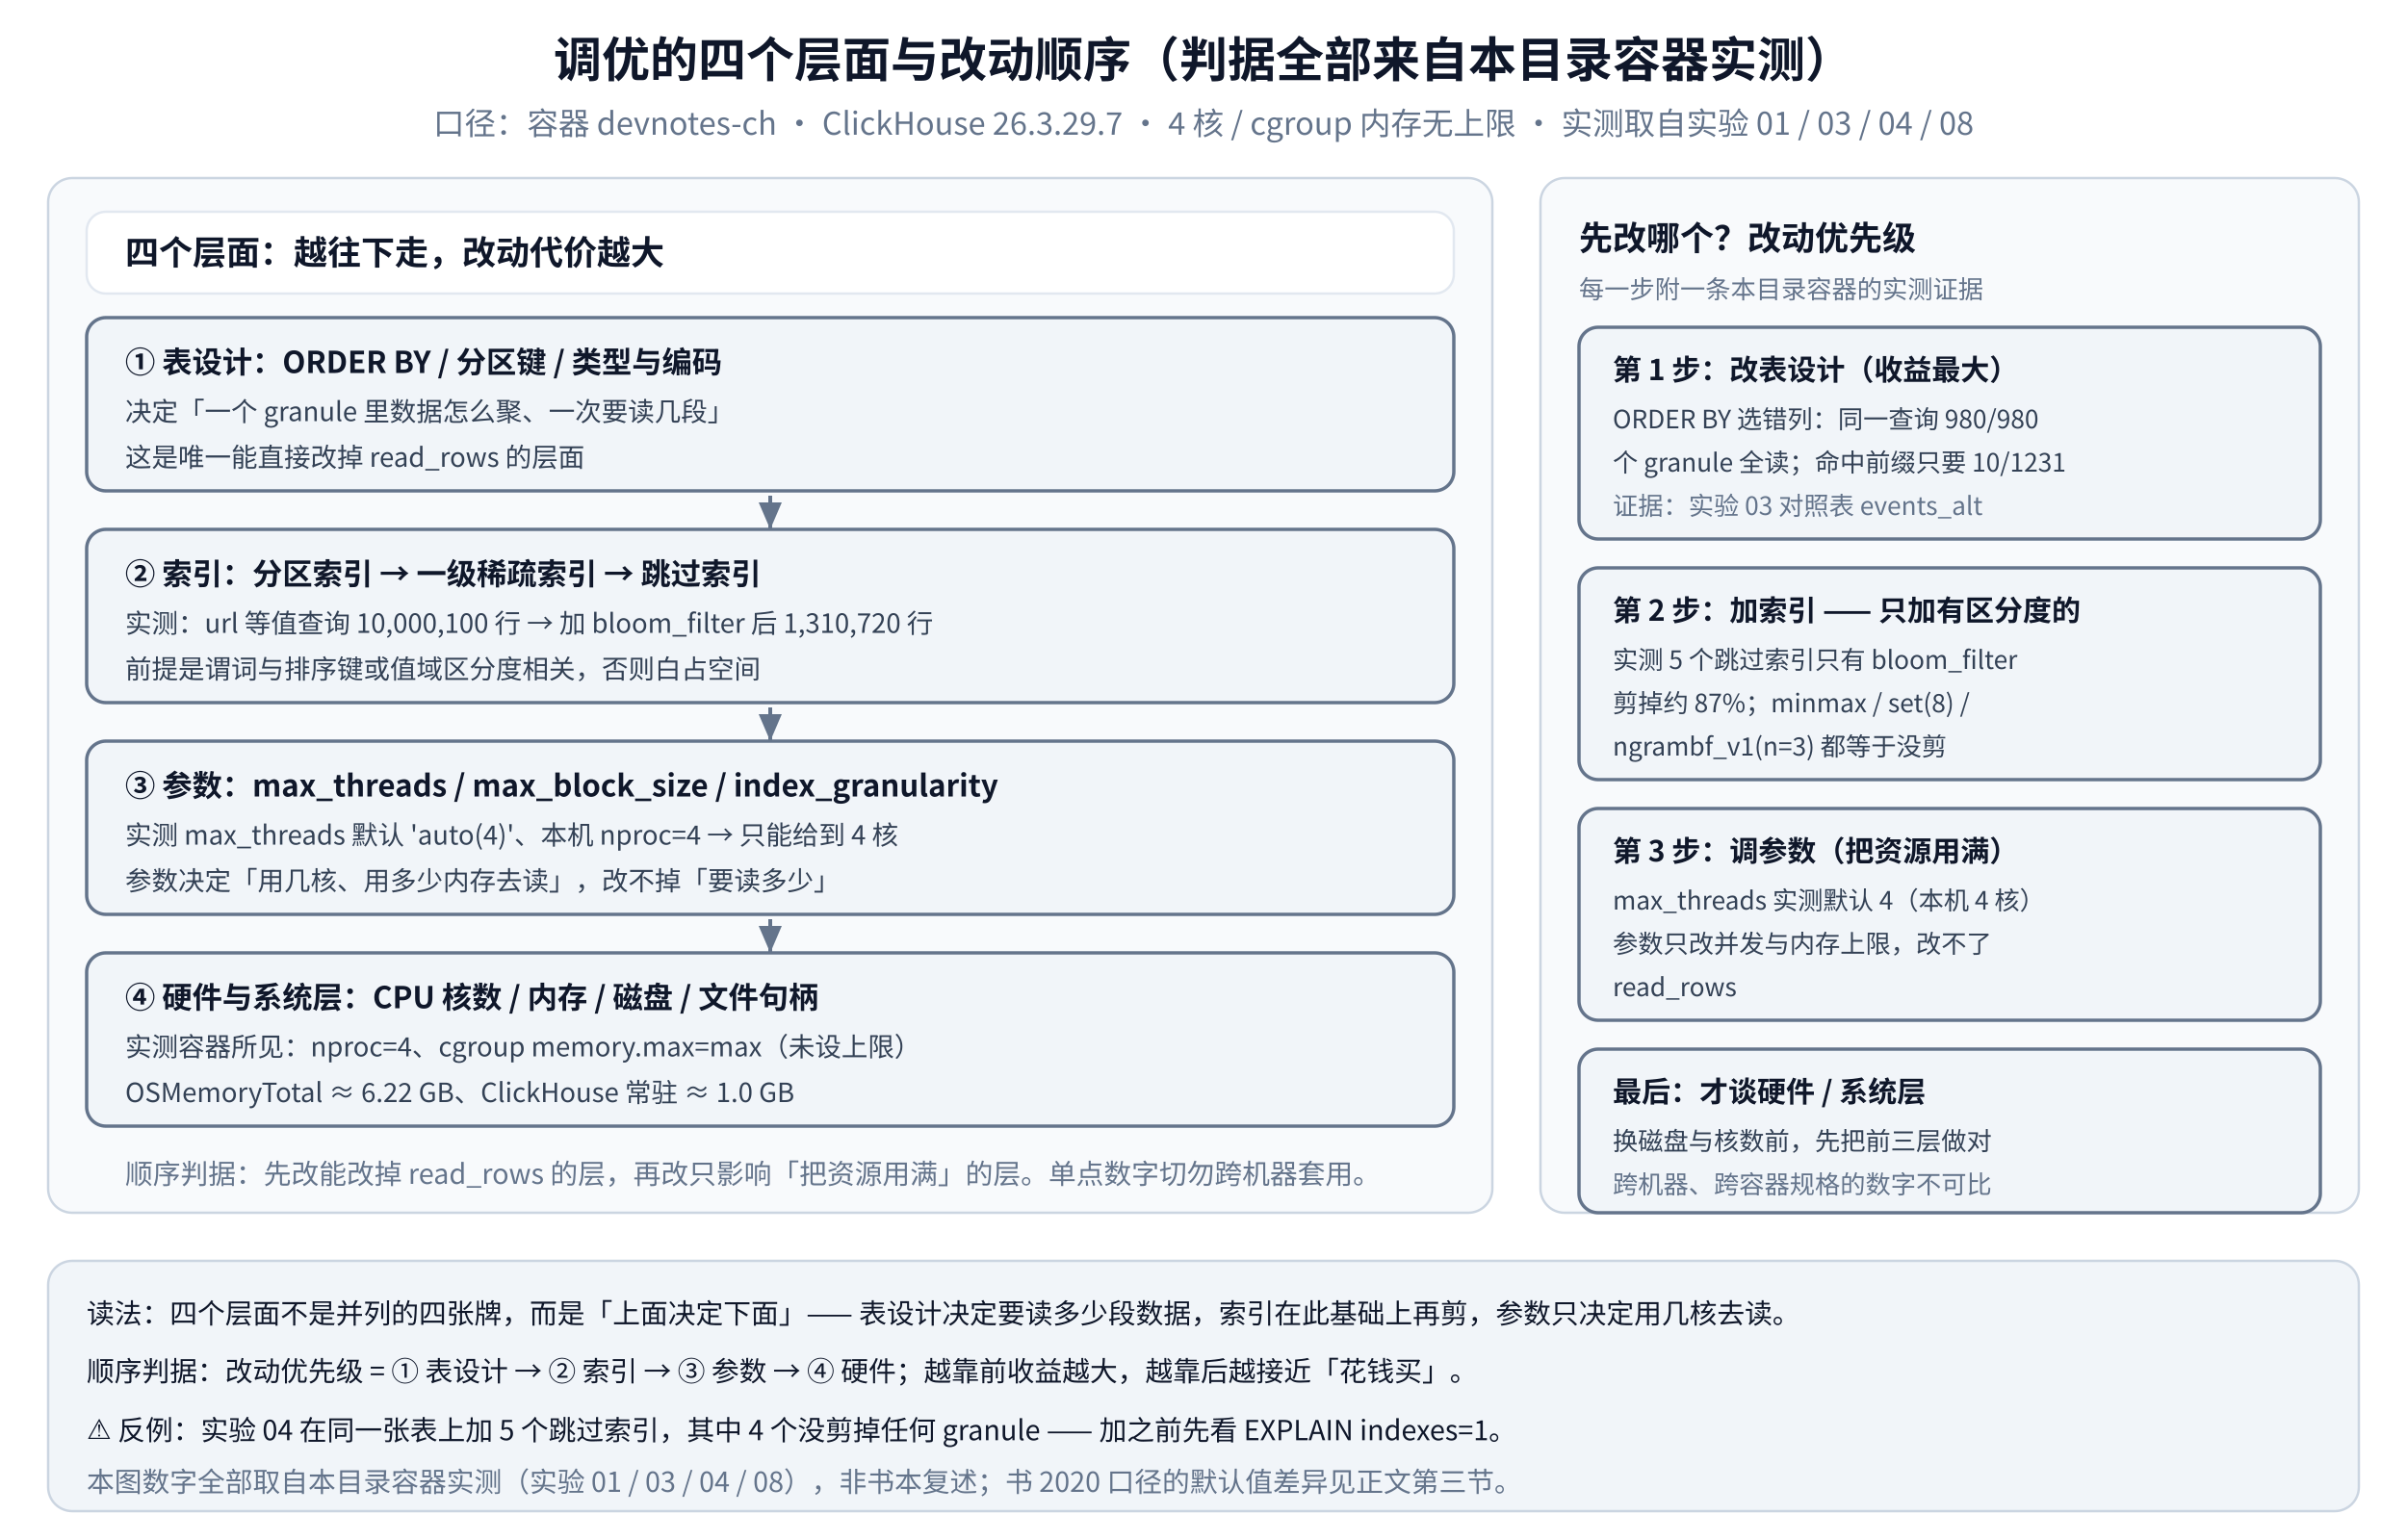
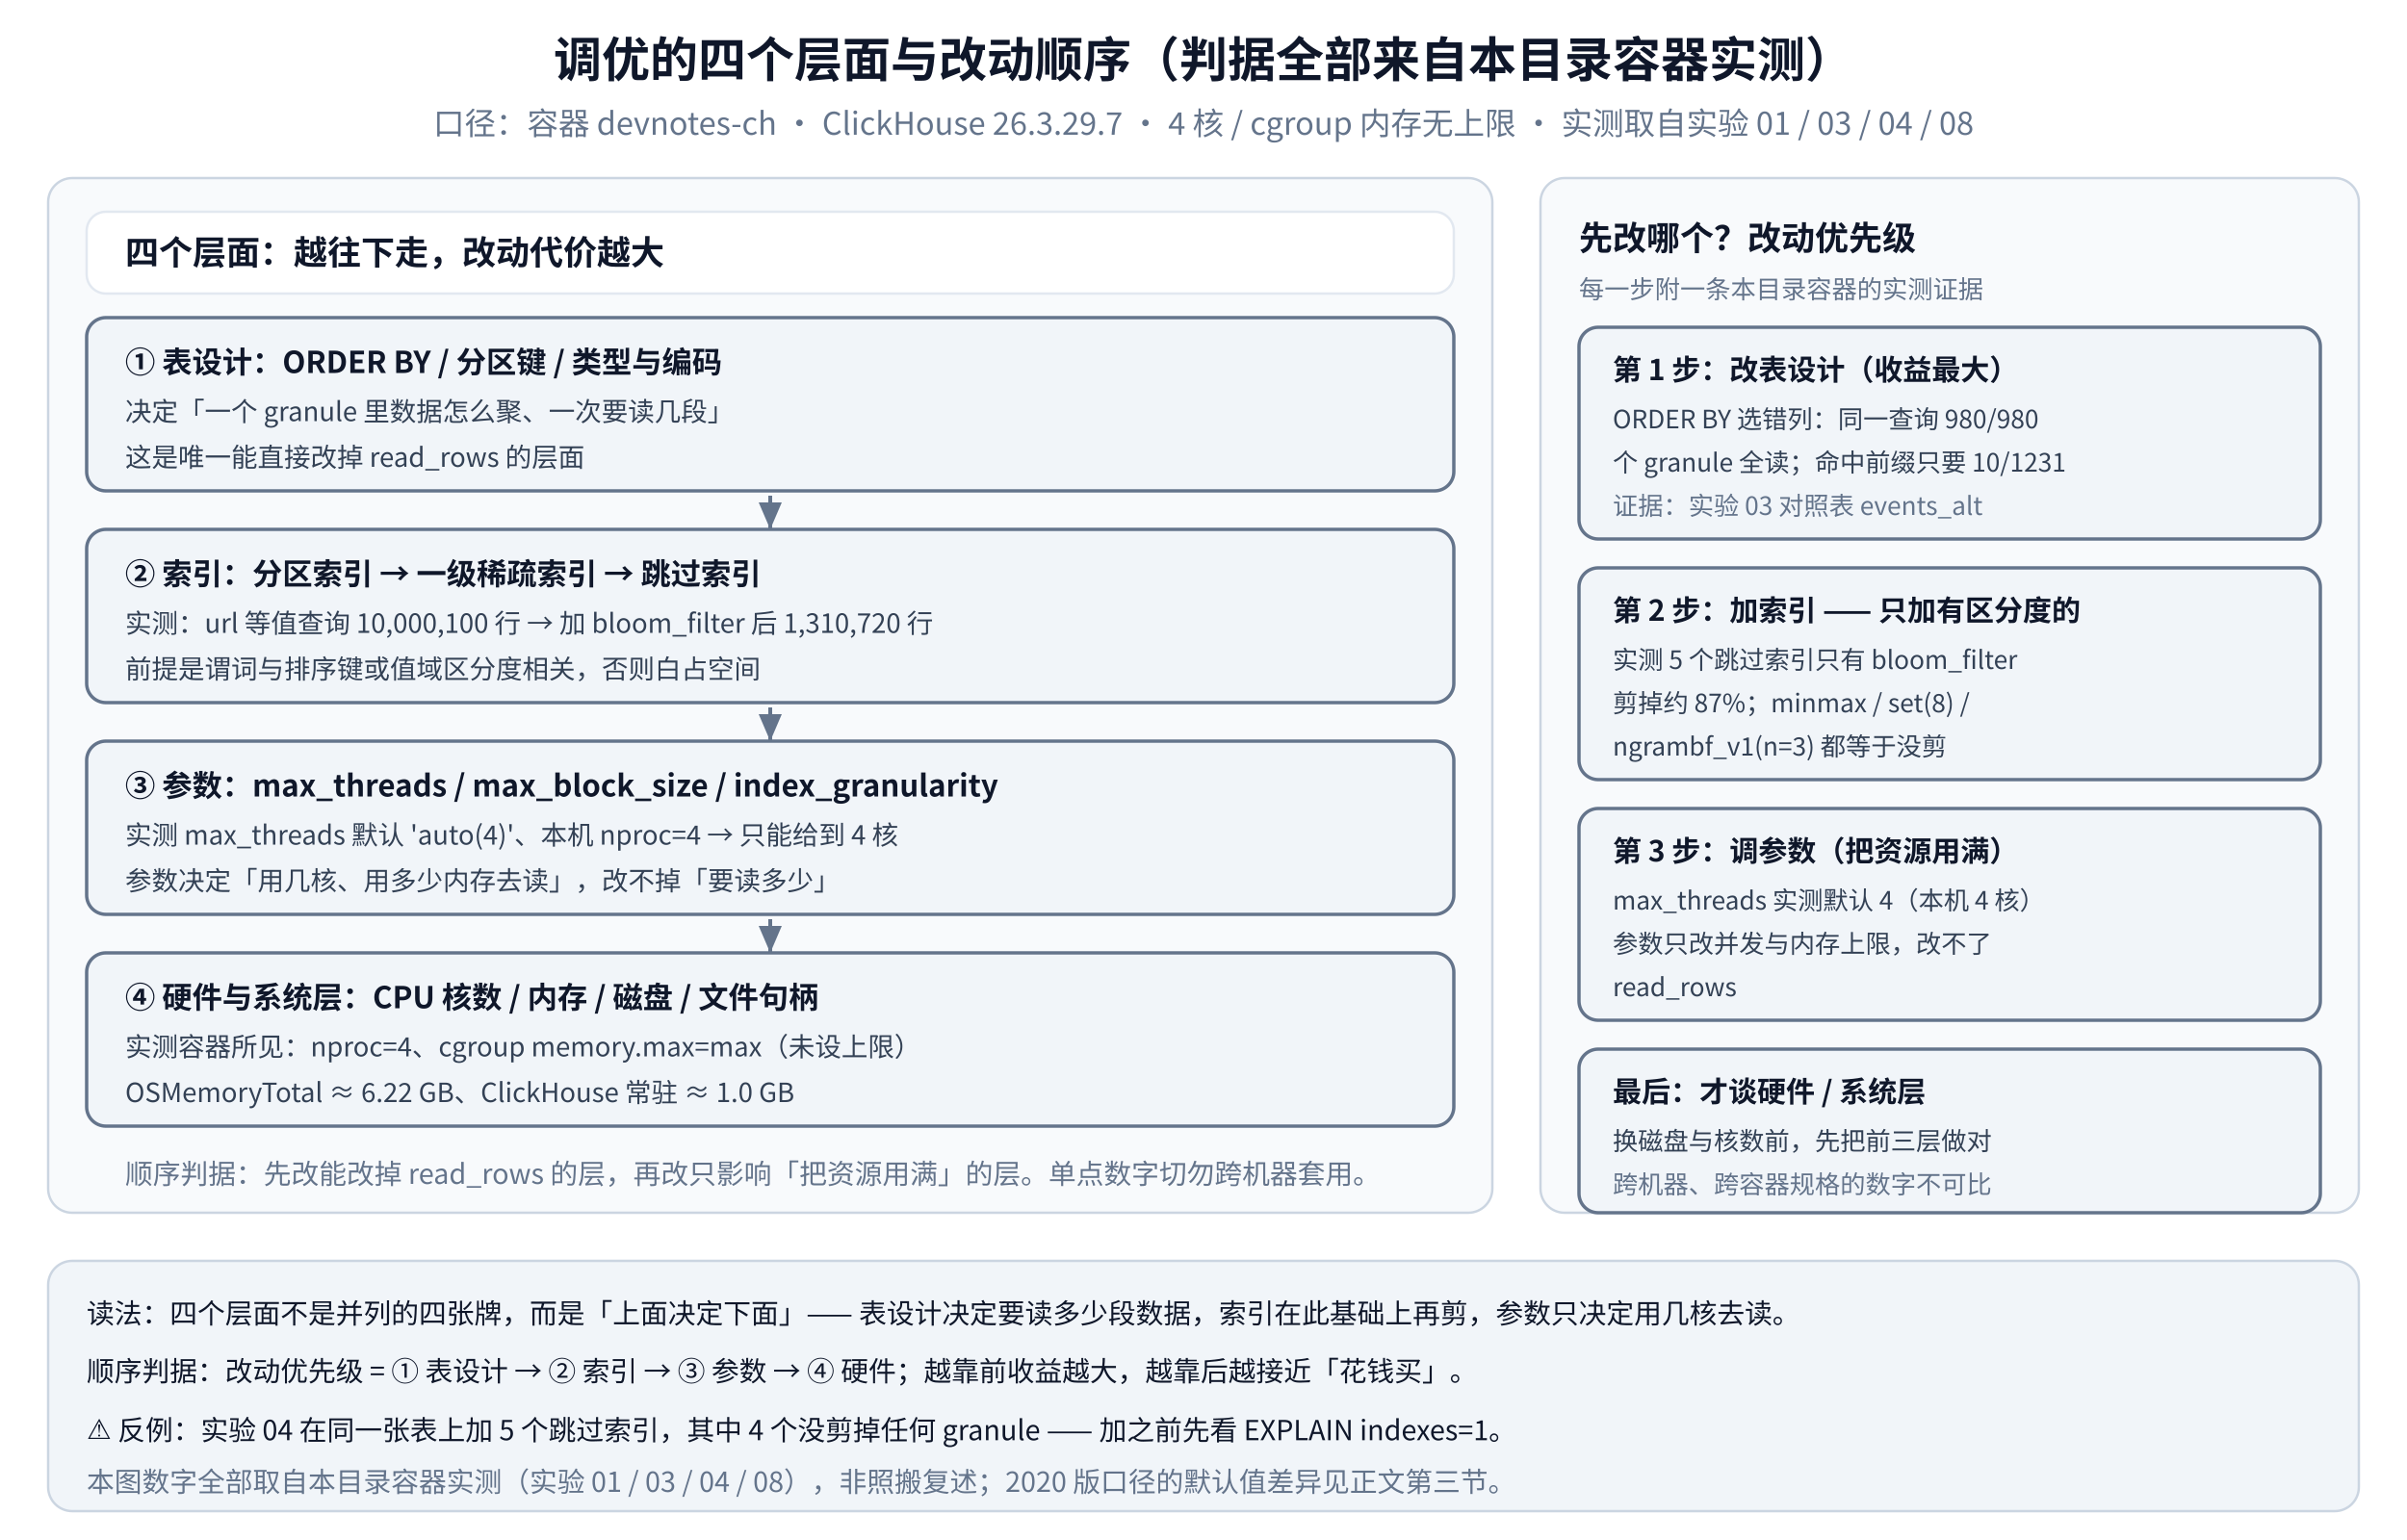
<svg xmlns="http://www.w3.org/2000/svg" viewBox="0 0 1000 640" width="1000" height="640" font-family="Microsoft YaHei, PingFang SC, Noto Sans CJK SC, sans-serif">
  <defs>
    <marker id="pnA" markerWidth="9" markerHeight="9" refX="7" refY="3" orient="auto">
      <path d="M0,0 L7,3 L0,6 Z" fill="#64748b" />
    </marker>
  </defs>
  <rect x="0" y="0" width="1000" height="640" fill="#ffffff" />
  <text x="500" y="32" text-anchor="middle" font-size="20" font-weight="bold" fill="#0f172a">调优的四个层面与改动顺序（判据全部来自本目录容器实测）</text>
  <text x="500" y="56" text-anchor="middle" font-size="13" fill="#64748b">口径：容器 devnotes-ch · ClickHouse 26.3.29.7 · 4 核 / cgroup 内存无上限 · 实测取自实验 01 / 03 / 04 / 08</text>
  <rect x="20" y="74" width="600" height="430" rx="10" fill="#f8fafc" stroke="#cbd5e1" stroke-width="1" />
  <rect x="36" y="88" width="568" height="34" rx="8" fill="#ffffff" stroke="#e2e8f0" stroke-width="1" />
  <text x="52" y="110" font-size="14" font-weight="bold" fill="#0f172a">四个层面：越往下走，改动代价越大</text>
  <rect x="36" y="132" width="568" height="72" rx="8" fill="#f1f5f9" stroke="#64748b" stroke-width="1.4" />
  <text x="52" y="155" font-size="12.5" font-weight="bold" fill="#0f172a">① 表设计：ORDER BY / 分区键 / 类型与编码</text>
  <text x="52" y="175" font-size="11" fill="#334155">决定「一个 granule 里数据怎么聚、一次要读几段」</text>
  <text x="52" y="194" font-size="11" fill="#334155">这是唯一能直接改掉 read_rows 的层面</text>
  <line x1="320" y1="206" x2="320" y2="220" stroke="#64748b" stroke-width="1.6" marker-end="url(#pnA)" />
  <rect x="36" y="220" width="568" height="72" rx="8" fill="#f1f5f9" stroke="#64748b" stroke-width="1.4" />
  <text x="52" y="243" font-size="12.5" font-weight="bold" fill="#0f172a">② 索引：分区索引 → 一级稀疏索引 → 跳过索引</text>
  <text x="52" y="263" font-size="11" fill="#334155">实测：url 等值查询 10,000,100 行 → 加 bloom_filter 后 1,310,720 行</text>
  <text x="52" y="282" font-size="11" fill="#334155">前提是谓词与排序键或值域区分度相关，否则白占空间</text>
  <line x1="320" y1="294" x2="320" y2="308" stroke="#64748b" stroke-width="1.6" marker-end="url(#pnA)" />
  <rect x="36" y="308" width="568" height="72" rx="8" fill="#f1f5f9" stroke="#64748b" stroke-width="1.4" />
  <text x="52" y="331" font-size="12.5" font-weight="bold" fill="#0f172a">③ 参数：max_threads / max_block_size / index_granularity</text>
  <text x="52" y="351" font-size="11" fill="#334155">实测 max_threads 默认 'auto(4)'、本机 nproc=4 → 只能给到 4 核</text>
  <text x="52" y="370" font-size="11" fill="#334155">参数决定「用几核、用多少内存去读」，改不掉「要读多少」</text>
  <line x1="320" y1="382" x2="320" y2="396" stroke="#64748b" stroke-width="1.6" marker-end="url(#pnA)" />
  <rect x="36" y="396" width="568" height="72" rx="8" fill="#f1f5f9" stroke="#64748b" stroke-width="1.4" />
  <text x="52" y="419" font-size="12.5" font-weight="bold" fill="#0f172a">④ 硬件与系统层：CPU 核数 / 内存 / 磁盘 / 文件句柄</text>
  <text x="52" y="439" font-size="11" fill="#334155">实测容器所见：nproc=4、cgroup memory.max=max（未设上限）</text>
  <text x="52" y="458" font-size="11" fill="#334155">OSMemoryTotal ≈ 6.22 GB、ClickHouse 常驻 ≈ 1.0 GB</text>
  <text x="52" y="492" font-size="11.5" fill="#64748b">顺序判据：先改能改掉 read_rows 的层，再改只影响「把资源用满」的层。单点数字切勿跨机器套用。</text>
  <rect x="640" y="74" width="340" height="430" rx="10" fill="#f8fafc" stroke="#cbd5e1" stroke-width="1" />
  <text x="656" y="104" font-size="14" font-weight="bold" fill="#0f172a">先改哪个？改动优先级</text>
  <text x="656" y="124" font-size="10.5" fill="#64748b">每一步附一条本目录容器的实测证据</text>
  <rect x="656" y="136" width="308" height="88" rx="8" fill="#f1f5f9" stroke="#64748b" stroke-width="1.4" />
  <text x="670" y="158" font-size="12" font-weight="bold" fill="#0f172a">第 1 步：改表设计（收益最大）</text>
  <text x="670" y="178" font-size="10.5" fill="#334155">ORDER BY 选错列：同一查询 980/980</text>
  <text x="670" y="196" font-size="10.5" fill="#334155">个 granule 全读；命中前缀只要 10/1231</text>
  <text x="670" y="214" font-size="10.5" fill="#64748b">证据：实验 03 对照表 events_alt</text>
  <rect x="656" y="236" width="308" height="88" rx="8" fill="#f1f5f9" stroke="#64748b" stroke-width="1.4" />
  <text x="670" y="258" font-size="12" font-weight="bold" fill="#0f172a">第 2 步：加索引 —— 只加有区分度的</text>
  <text x="670" y="278" font-size="10.5" fill="#334155">实测 5 个跳过索引只有 bloom_filter</text>
  <text x="670" y="296" font-size="10.5" fill="#334155">剪掉约 87%；minmax / set(8) /</text>
  <text x="670" y="314" font-size="10.5" fill="#334155">ngrambf_v1(n=3) 都等于没剪</text>
  <rect x="656" y="336" width="308" height="88" rx="8" fill="#f1f5f9" stroke="#64748b" stroke-width="1.4" />
  <text x="670" y="358" font-size="12" font-weight="bold" fill="#0f172a">第 3 步：调参数（把资源用满）</text>
  <text x="670" y="378" font-size="10.5" fill="#334155">max_threads 实测默认 4（本机 4 核）</text>
  <text x="670" y="396" font-size="10.5" fill="#334155">参数只改并发与内存上限，改不了</text>
  <text x="670" y="414" font-size="10.5" fill="#334155">read_rows</text>
  <rect x="656" y="436" width="308" height="68" rx="8" fill="#f1f5f9" stroke="#64748b" stroke-width="1.4" />
  <text x="670" y="458" font-size="12" font-weight="bold" fill="#0f172a">最后：才谈硬件 / 系统层</text>
  <text x="670" y="478" font-size="10.5" fill="#334155">换磁盘与核数前，先把前三层做对</text>
  <text x="670" y="496" font-size="10.5" fill="#64748b">跨机器、跨容器规格的数字不可比</text>
  <rect x="20" y="524" width="960" height="104" rx="10" fill="#f1f5f9" stroke="#cbd5e1" stroke-width="1" />
  <text x="36" y="550" font-size="11.5" fill="#0f172a">读法：四个层面不是并列的四张牌，而是「上面决定下面」—— 表设计决定要读多少段数据，索引在此基础上再剪，参数只决定用几核去读。</text>
  <text x="36" y="574" font-size="11.5" fill="#0f172a">顺序判据：改动优先级 = ① 表设计 → ② 索引 → ③ 参数 → ④ 硬件；越靠前收益越大，越靠后越接近「花钱买」。</text>
  <text x="36" y="598" font-size="11.5" fill="#0f172a">⚠️ 反例：实验 04 在同一张表上加 5 个跳过索引，其中 4 个没剪掉任何 granule —— 加之前先看 EXPLAIN indexes=1。</text>
-   <text x="36" y="620" font-size="11.5" fill="#64748b">本图数字全部取自本目录容器实测（实验 01 / 03 / 04 / 08），非书本复述；书 2020 口径的默认值差异见正文第三节。</text>
+   <text x="36" y="620" font-size="11.5" fill="#64748b">本图数字全部取自本目录容器实测（实验 01 / 03 / 04 / 08），非照搬复述；2020 版口径的默认值差异见正文第三节。</text>
</svg>
